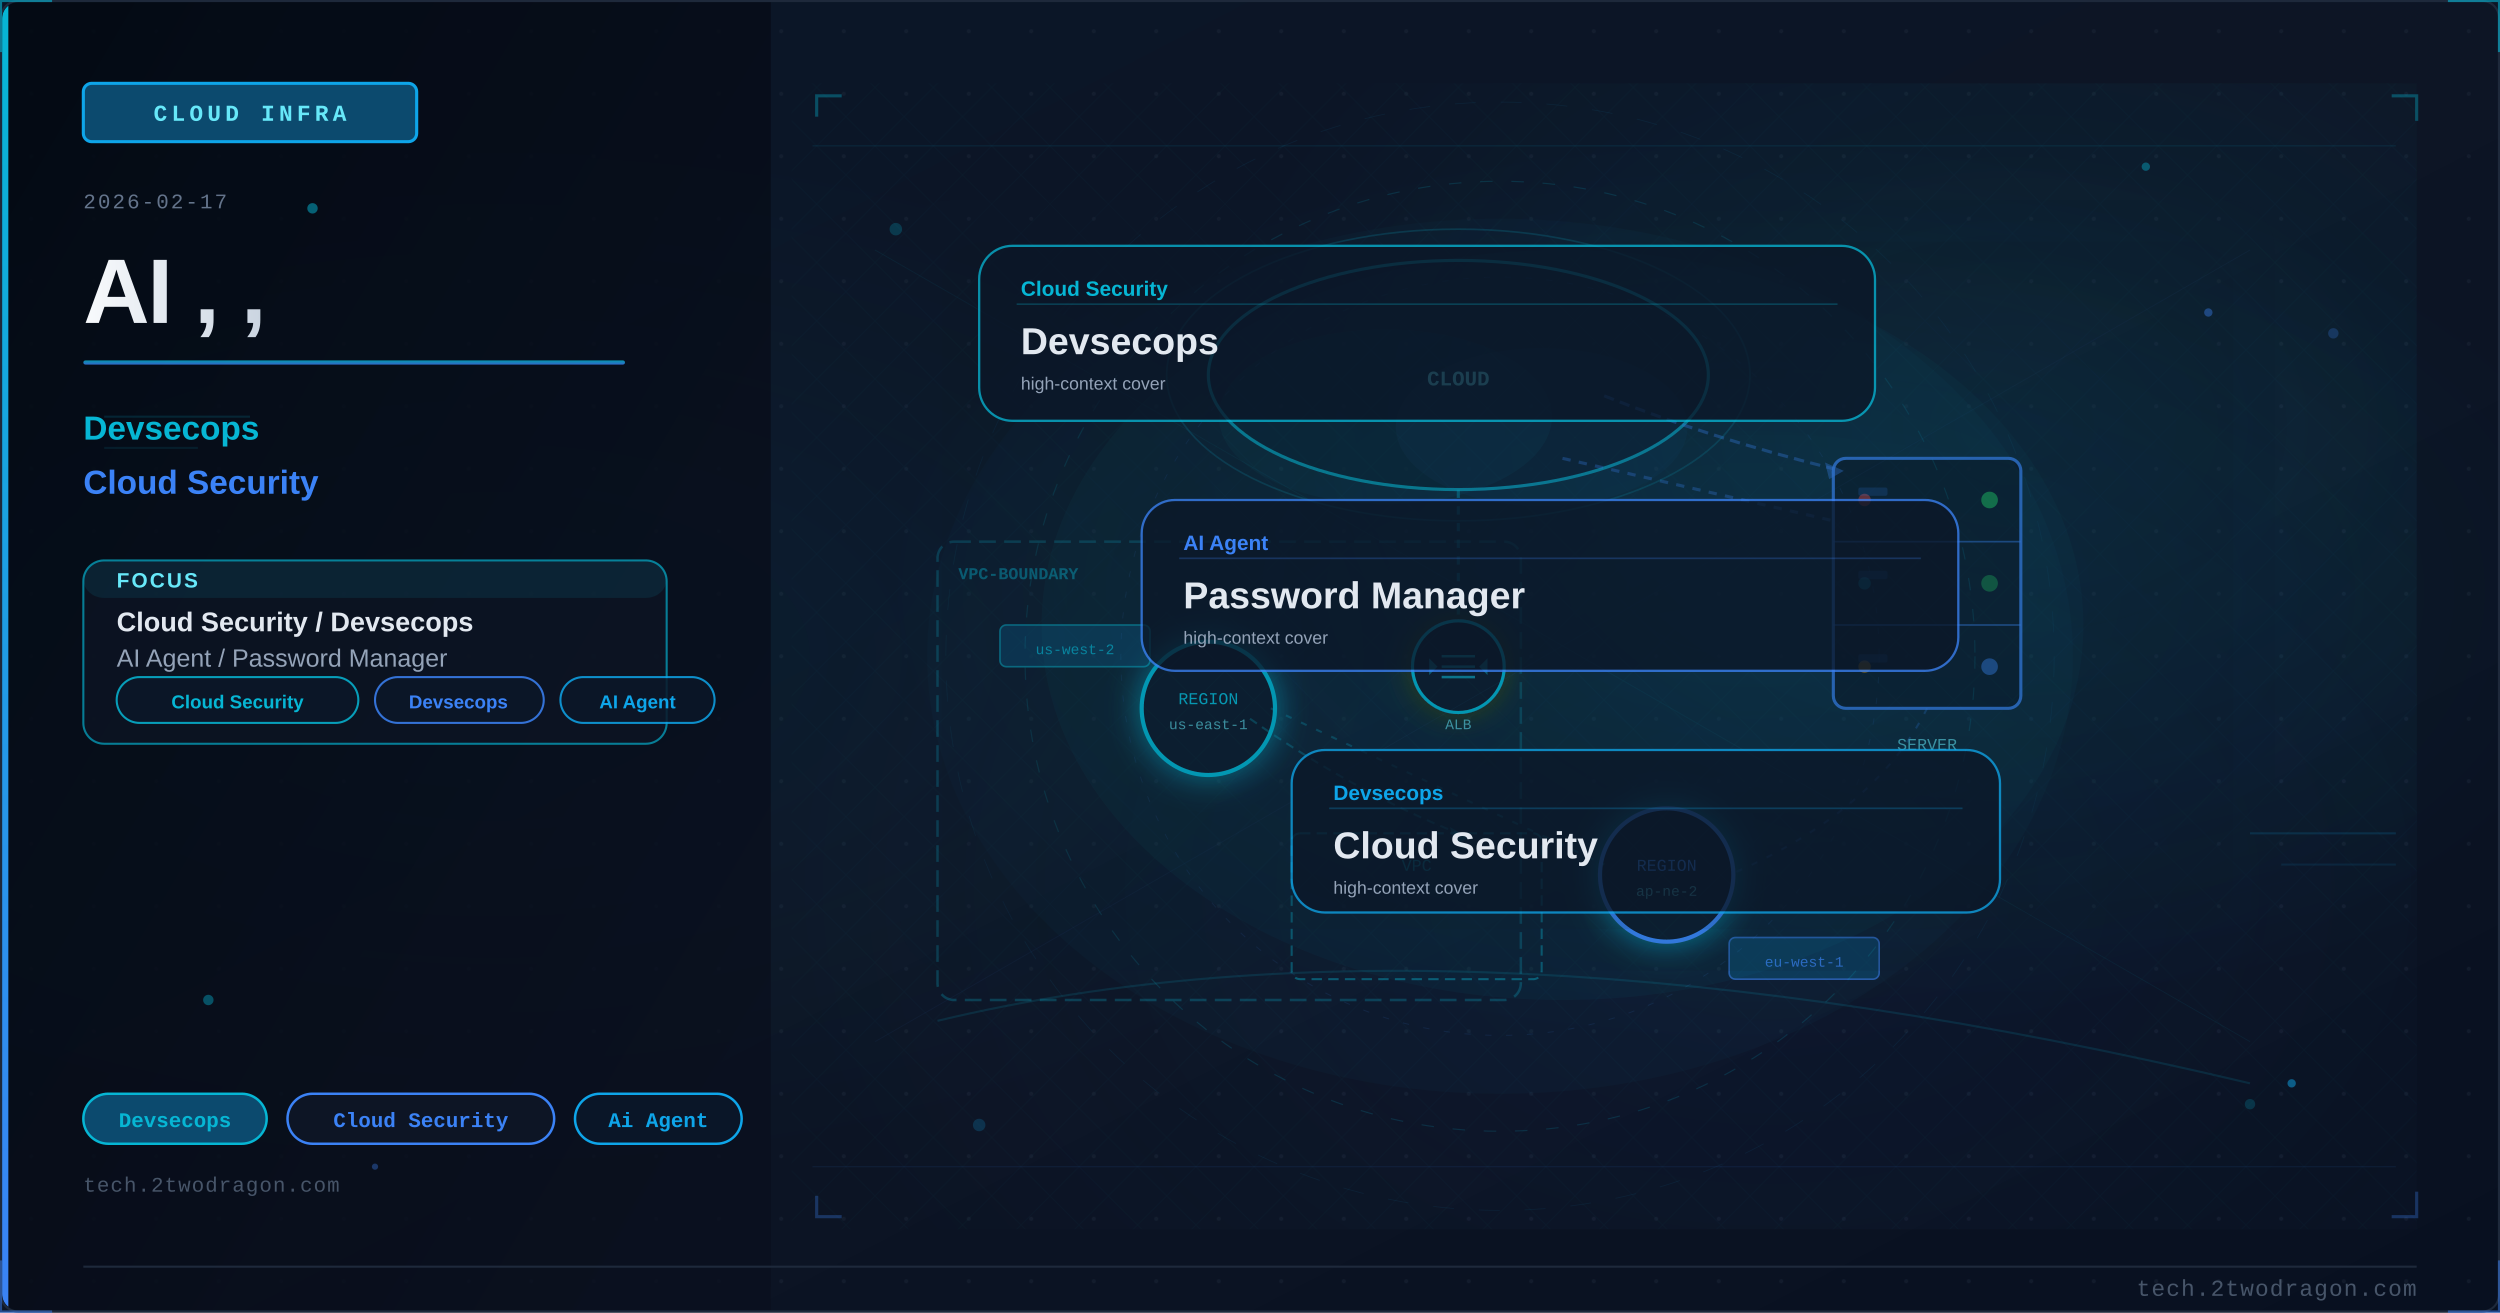
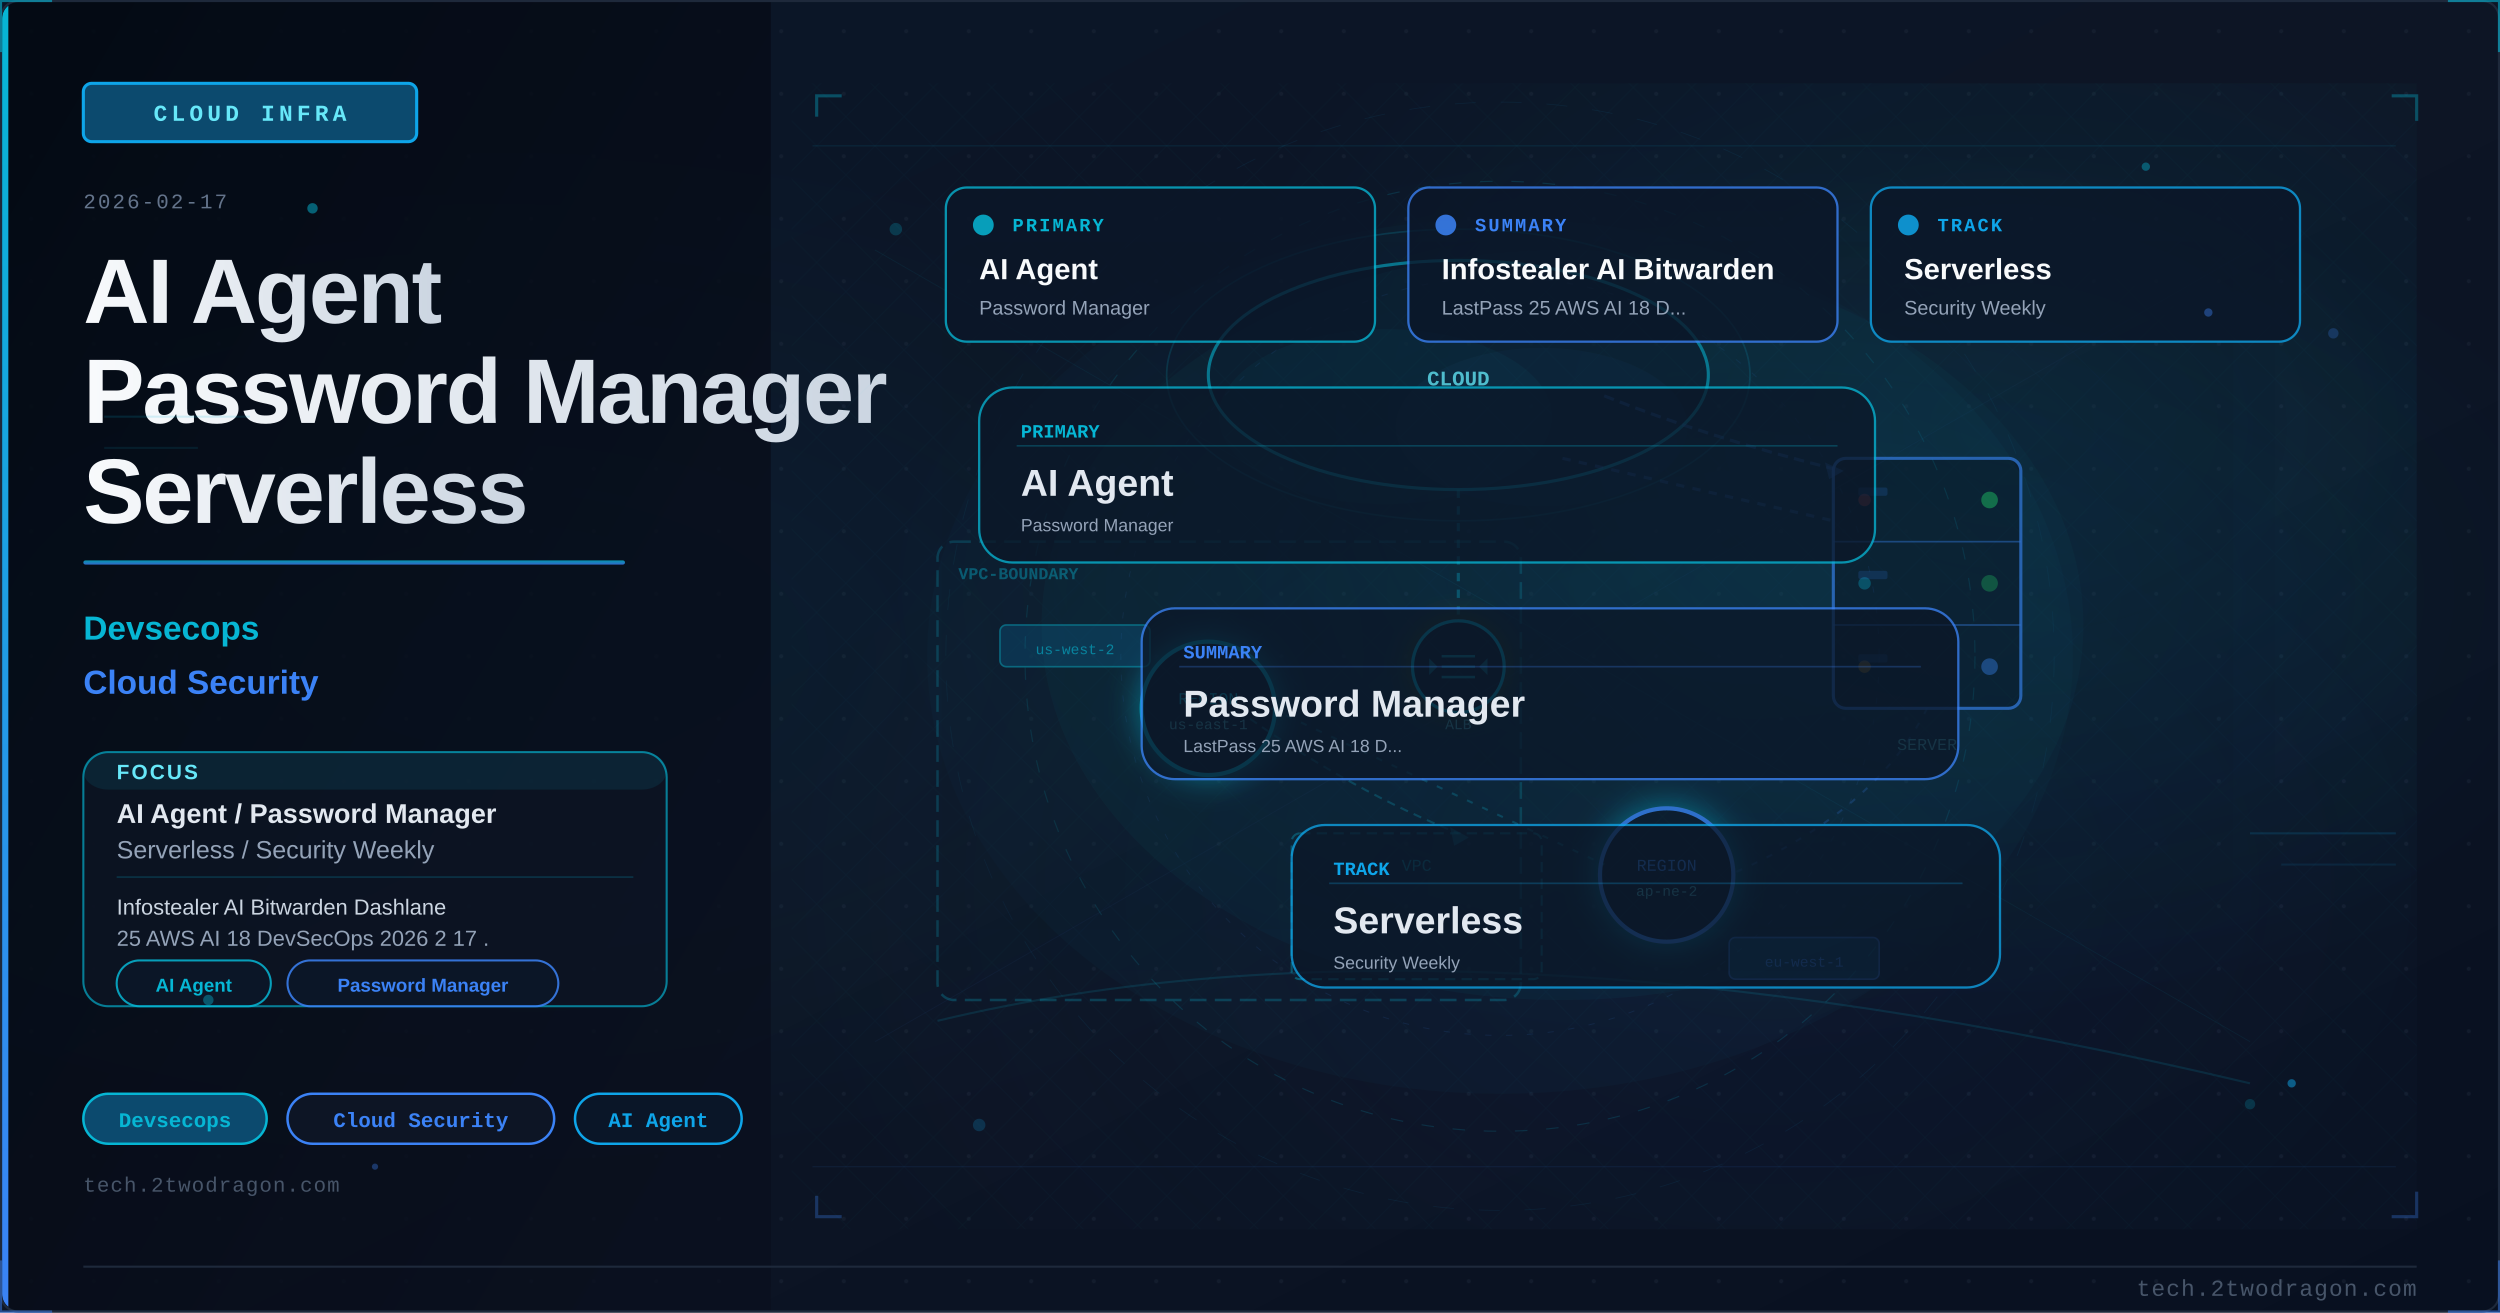
<svg xmlns="http://www.w3.org/2000/svg" viewBox="0 0 1200 630" width="1200" height="630">
  <defs>
    <linearGradient id="u396105bg" x1="0%" y1="0%" x2="100%" y2="100%">
      <stop offset="0%" style="stop-color:#0a1628" />
      <stop offset="50%" style="stop-color:#0d1525" />
      <stop offset="100%" style="stop-color:#081020" />
    </linearGradient>
    <linearGradient id="u396105accent" x1="0%" y1="0%" x2="0%" y2="100%">
      <stop offset="0%" style="stop-color:#06b6d4" />
      <stop offset="100%" style="stop-color:#3b82f6" />
    </linearGradient>
    <linearGradient id="u396105title" x1="0%" y1="0%" x2="100%" y2="0%">
      <stop offset="0%" style="stop-color:#f8fafc" />
      <stop offset="100%" style="stop-color:#cbd5e1" />
    </linearGradient>
    <linearGradient id="u396105panel" x1="0%" y1="0%" x2="100%" y2="100%">
      <stop offset="0%" style="stop-color:#020810;stop-opacity:0.85" />
      <stop offset="100%" style="stop-color:#0a0f1e;stop-opacity:0.75" />
    </linearGradient>
    <radialGradient id="u396105ambientL" cx="20%" cy="50%" r="40%">
      <stop offset="0%" style="stop-color:#06b6d4;stop-opacity:0.06" />
      <stop offset="100%" style="stop-color:#06b6d4;stop-opacity:0" />
    </radialGradient>
    <radialGradient id="u396105ambientR" cx="70%" cy="45%" r="35%">
      <stop offset="0%" style="stop-color:#06b6d4;stop-opacity:0.08" />
      <stop offset="100%" style="stop-color:#06b6d4;stop-opacity:0" />
    </radialGradient>
    <filter id="u396105glow" x="-100%" y="-100%" width="300%" height="300%">
      <feDropShadow dx="0" dy="0" stdDeviation="8" flood-color="#06b6d4" flood-opacity="0.7" />
    </filter>
    <filter id="u396105blur" x="-50%" y="-50%" width="200%" height="200%">
      <feGaussianBlur stdDeviation="12" />
    </filter>
    <filter id="u396105textglow" x="-20%" y="-20%" width="140%" height="140%">
      <feDropShadow dx="0" dy="0" stdDeviation="4" flood-color="#06b6d4" flood-opacity="0.5" />
    </filter>
    <filter id="u396105fxGlow" x="-50%" y="-50%" width="200%" height="200%">
      <feGaussianBlur stdDeviation="6" result="b" />
      <feColorMatrix in="b" type="matrix" values="1.2 0.4 0 0 0 0.5 0.6 0 0 0 0 0 0 0 0 0 0 0 0.85 0" result="g" />
      <feMerge>
        <feMergeNode in="g" />
        <feMergeNode in="SourceGraphic" />
      </feMerge>
    </filter>
    <filter id="u396105fxRed" x="-60%" y="-60%" width="220%" height="220%">
      <feGaussianBlur stdDeviation="8" result="b" />
      <feColorMatrix in="b" type="matrix" values="1.3 0 0 0 0.7 0 0 0 0 0 0 0 0 0 0 0 0 0 0.95 0" result="g" />
      <feMerge>
        <feMergeNode in="g" />
        <feMergeNode in="SourceGraphic" />
      </feMerge>
    </filter>
    <radialGradient id="u396105sceneGlow1" cx="75%" cy="30%" r="50%">
      <stop offset="0%" stop-color="#06b6d4" stop-opacity="0.15" />
      <stop offset="100%" stop-color="#06b6d4" stop-opacity="0" />
    </radialGradient>
    <radialGradient id="u396105sceneGlow2" cx="60%" cy="70%" r="60%">
      <stop offset="0%" stop-color="#3b82f6" stop-opacity="0.10" />
      <stop offset="100%" stop-color="#3b82f6" stop-opacity="0" />
    </radialGradient>
    <pattern id="u396105dots" x="0" y="0" width="30" height="30" patternUnits="userSpaceOnUse">
      <circle cx="15" cy="15" r="1" fill="#1e293b" opacity="0.7" />
    </pattern>
    <clipPath id="u396105clip">
      <rect x="1" y="1" width="1198" height="628" rx="8" ry="8" />
    </clipPath>
    <style>
      @keyframes u396105floatUp { 0%{transform:translateY(0);opacity:0.9} 85%{opacity:0.5} 100%{transform:translateY(-80px);opacity:0} }
      @keyframes u396105pulse { 0%,100%{opacity:0.5} 50%{opacity:1} }
      @keyframes u396105crackFx { 0%,100%{stroke-opacity:0.6} 50%{stroke-opacity:1} }
      @keyframes u396105glimmer { 0%{opacity:0.3} 50%{opacity:0.85} 100%{opacity:0.3} }
      @keyframes u396105dash { to{stroke-dashoffset:-20} }
      @keyframes u396105rotSpin { from{transform:rotate(0deg)} to{transform:rotate(360deg)} }
      .u396105fa { animation: u396105floatUp 3.2s ease-in infinite; }
      .u396105fb { animation: u396105floatUp 3.8s ease-in infinite; animation-delay:0.9s; }
      .u396105fc { animation: u396105floatUp 2.9s ease-in infinite; animation-delay:1.7s; }
      .u396105crack { animation: u396105crackFx 1.9s ease-in-out infinite; }
      .u396105blink { animation: u396105pulse 2.2s ease-in-out infinite; }
    </style>
  </defs>
  <rect width="1200" height="630" fill="url(#u396105bg)" />
  <g clip-path="url(#u396105clip)">
    <rect width="1200" height="630" fill="url(#u396105dots)" opacity="0.6" />
    <rect width="1200" height="630" fill="url(#u396105ambientL)" />
    <rect width="1200" height="630" fill="url(#u396105ambientR)" />
    <rect x="0" y="0" width="370" height="630" fill="url(#u396105panel)" />
    <rect x="0" y="0" width="4" height="630" fill="url(#u396105accent)" />
    <rect x="40" y="40" width="160" height="28" rx="4" fill="#0c4a6e" stroke="#0ea5e9" stroke-width="1.5" />
    <text x="120" y="58" font-family="Courier New, monospace" font-size="11" fill="#67e8f9" text-anchor="middle" letter-spacing="2" font-weight="bold">CLOUD INFRA</text>
    <text x="40" y="100" font-family="Courier New, monospace" font-size="10" fill="#64748b" letter-spacing="1">2026-02-17</text>
-     <text x="40" y="155" font-family="Segoe UI, Arial, sans-serif" font-size="44" fill="url(#u396105title)" font-weight="700" letter-spacing="-1">AI , ,</text>
-     <rect x="40" y="173" width="260" height="2" rx="1" fill="url(#u396105accent)" opacity="0.8" />
-     <text x="40" y="211" font-family="Segoe UI, Arial, sans-serif" font-size="16" fill="#06b6d4" font-weight="600">Devsecops</text>
-     <text x="40" y="237" font-family="Segoe UI, Arial, sans-serif" font-size="16" fill="#3b82f6" font-weight="600">Cloud Security</text>
-     <rect x="40" y="269" width="280" height="88" rx="10" fill="#0d1525" stroke="#06b6d4" stroke-width="1" opacity="0.66" />
-     <rect x="40" y="269" width="280" height="18" rx="10" fill="#06b6d4" opacity="0.10" />
-     <text x="56" y="282" font-family="Segoe UI, Arial, sans-serif" font-size="10" fill="#67e8f9" font-weight="700" letter-spacing="1">FOCUS</text>
-     <text x="56" y="303" font-family="Segoe UI, Arial, sans-serif" font-size="13" fill="#e2e8f0" font-weight="600">Cloud Security / Devsecops</text>
-     <text x="56" y="320" font-family="Segoe UI, Arial, sans-serif" font-size="12" fill="#94a3b8">AI Agent / Password Manager</text>
-     <rect x="56" y="325" width="116" height="22" rx="11" fill="#0a1628" stroke="#06b6d4" stroke-width="1" opacity="0.85" />
-     <text x="114" y="340" font-family="Segoe UI, Arial, sans-serif" font-size="9" fill="#06b6d4" text-anchor="middle" font-weight="600">Cloud Security</text>
-     <rect x="180" y="325" width="81" height="22" rx="11" fill="#0a1628" stroke="#3b82f6" stroke-width="1" opacity="0.85" />
-     <text x="220" y="340" font-family="Segoe UI, Arial, sans-serif" font-size="9" fill="#3b82f6" text-anchor="middle" font-weight="600">Devsecops</text>
-     <rect x="269" y="325" width="74" height="22" rx="11" fill="#0a1628" stroke="#0ea5e9" stroke-width="1" opacity="0.85" />
-     <text x="306" y="340" font-family="Segoe UI, Arial, sans-serif" font-size="9" fill="#0ea5e9" text-anchor="middle" font-weight="600">AI Agent</text>
+     <text x="40" y="155" font-family="Segoe UI, Arial, sans-serif" font-size="44" fill="url(#u396105title)" font-weight="700" letter-spacing="-1">AI Agent</text>
+     <text x="40" y="203" font-family="Segoe UI, Arial, sans-serif" font-size="44" fill="url(#u396105title)" font-weight="700" letter-spacing="-1">Password Manager</text>
+     <text x="40" y="251" font-family="Segoe UI, Arial, sans-serif" font-size="44" fill="url(#u396105title)" font-weight="700" letter-spacing="-1">Serverless</text>
+     <rect x="40" y="269" width="260" height="2" rx="1" fill="url(#u396105accent)" opacity="0.8" />
+     <text x="40" y="307" font-family="Segoe UI, Arial, sans-serif" font-size="16" fill="#06b6d4" font-weight="600">Devsecops</text>
+     <text x="40" y="333" font-family="Segoe UI, Arial, sans-serif" font-size="16" fill="#3b82f6" font-weight="600">Cloud Security</text>
+     <rect x="40" y="361" width="280" height="122" rx="12" fill="#0d1525" stroke="#06b6d4" stroke-width="1" opacity="0.66" />
+     <rect x="40" y="361" width="280" height="18" rx="12" fill="#06b6d4" opacity="0.10" />
+     <text x="56" y="374" font-family="Segoe UI, Arial, sans-serif" font-size="10" fill="#67e8f9" font-weight="700" letter-spacing="1">FOCUS</text>
+     <text x="56" y="395" font-family="Segoe UI, Arial, sans-serif" font-size="13" fill="#e2e8f0" font-weight="600">AI Agent / Password Manager</text>
+     <text x="56" y="412" font-family="Segoe UI, Arial, sans-serif" font-size="12" fill="#94a3b8">Serverless / Security Weekly</text>
+     <line x1="56" y1="421" x2="304" y2="421" stroke="#06b6d4" stroke-width="0.8" opacity="0.20" />
+     <text x="56" y="439" font-family="Segoe UI, Arial, sans-serif" font-size="10.5" fill="#cbd5e1">Infostealer AI Bitwarden Dashlane</text>
+     <text x="56" y="454" font-family="Segoe UI, Arial, sans-serif" font-size="10.5" fill="#94a3b8">25 AWS AI 18 DevSecOps 2026 2 17 .</text>
+     <rect x="56" y="461" width="74" height="22" rx="11" fill="#0a1628" stroke="#06b6d4" stroke-width="1" opacity="0.85" />
+     <text x="93" y="476" font-family="Segoe UI, Arial, sans-serif" font-size="9" fill="#06b6d4" text-anchor="middle" font-weight="600">AI Agent</text>
+     <rect x="138" y="461" width="130" height="22" rx="11" fill="#0a1628" stroke="#3b82f6" stroke-width="1" opacity="0.85" />
+     <text x="203" y="476" font-family="Segoe UI, Arial, sans-serif" font-size="9" fill="#3b82f6" text-anchor="middle" font-weight="600">Password Manager</text>
    <rect x="40" y="525" width="88" height="24" rx="12" fill="#0c4a6e" stroke="#06b6d4" stroke-width="1.2" />
    <text x="84" y="541" font-family="Courier New, monospace" font-size="10" fill="#06b6d4" text-anchor="middle" font-weight="bold">Devsecops</text>
    <rect x="138" y="525" width="128" height="24" rx="12" fill="#0d1525" stroke="#3b82f6" stroke-width="1.2" />
    <text x="202" y="541" font-family="Courier New, monospace" font-size="10" fill="#3b82f6" text-anchor="middle" font-weight="bold">Cloud Security</text>
    <rect x="276" y="525" width="80" height="24" rx="12" fill="#0a1628" stroke="#0ea5e9" stroke-width="1.2" />
-     <text x="316" y="541" font-family="Courier New, monospace" font-size="10" fill="#0ea5e9" text-anchor="middle" font-weight="bold">Ai Agent</text>
+     <text x="316" y="541" font-family="Courier New, monospace" font-size="10" fill="#0ea5e9" text-anchor="middle" font-weight="bold">AI Agent</text>
    <text x="40" y="572" font-family="Courier New, monospace" font-size="10" fill="#475569" letter-spacing="0.5">tech.2twodragon.com</text>
    <rect x="380" y="40" width="780" height="550" fill="url(#u396105sceneGlow1)" opacity="0.6" />
    <rect x="380" y="40" width="780" height="550" fill="url(#u396105sceneGlow2)" opacity="0.5" />
    <ellipse cx="700" cy="180" rx="120" ry="55" fill="#0a1628" stroke="#06b6d4" stroke-width="1.5" opacity="0.7" />
    <ellipse cx="665" cy="200" rx="80" ry="42" fill="#06b6d4" opacity="0.05" />
    <ellipse cx="740" cy="205" rx="70" ry="38" fill="#3b82f6" opacity="0.04" />
    <text x="700" y="185" font-family="Courier New, monospace" font-size="10" fill="#67e8f9" text-anchor="middle" font-weight="bold">CLOUD</text>
    <rect x="880" y="220" width="90" height="120" rx="6" fill="#0a1628" stroke="#3b82f6" stroke-width="1.5" opacity="0.8" />
    <line x1="880" y1="260" x2="970" y2="260" stroke="#3b82f6" stroke-width="0.8" opacity="0.5" />
    <line x1="880" y1="300" x2="970" y2="300" stroke="#3b82f6" stroke-width="0.8" opacity="0.5" />
    <circle cx="955" cy="240" r="4" fill="#22c55e" opacity="0.6" style="animation: u396105pulse 2s ease-in-out infinite" />
    <circle cx="955" cy="280" r="4" fill="#22c55e" opacity="0.4" />
    <circle cx="955" cy="320" r="4" fill="#3b82f6" opacity="0.5" />
    <text x="925" y="360" font-family="Courier New, monospace" font-size="8" fill="#67e8f9" text-anchor="middle" opacity="0.7">SERVER</text>
    <g filter="url(#u396105glow)">
      <circle cx="580" cy="340" r="32" fill="#0a1628" stroke="#06b6d4" stroke-width="2" />
    </g>
    <text x="580" y="338" font-family="Courier New, monospace" font-size="8" fill="#06b6d4" text-anchor="middle">REGION</text>
    <text x="580" y="350" font-family="Courier New, monospace" font-size="7" fill="#67e8f9" text-anchor="middle" opacity="0.7">us-east-1</text>
    <g filter="url(#u396105glow)">
      <circle cx="800" cy="420" r="32" fill="#0a1628" stroke="#3b82f6" stroke-width="2" />
    </g>
    <text x="800" y="418" font-family="Courier New, monospace" font-size="8" fill="#3b82f6" text-anchor="middle">REGION</text>
    <text x="800" y="430" font-family="Courier New, monospace" font-size="7" fill="#67e8f9" text-anchor="middle" opacity="0.7">ap-ne-2</text>
    <rect x="620" y="400" width="120" height="70" rx="4" fill="none" stroke="#06b6d4" stroke-width="1" stroke-dasharray="5 3" opacity="0.4" />
    <text x="680" y="418" font-family="Courier New, monospace" font-size="8" fill="#06b6d4" text-anchor="middle" opacity="0.6">VPC</text>
    <line x1="700" y1="235" x2="700" y2="310" stroke="#06b6d4" stroke-width="1.5" opacity="0.4" stroke-dasharray="4 4" style="animation: u396105dash 2s linear infinite" />
    <line x1="750" y1="220" x2="880" y2="250" stroke="#3b82f6" stroke-width="1.5" opacity="0.35" stroke-dasharray="4 4" />
    <line x1="610" y1="340" x2="770" y2="415" stroke="#06b6d4" stroke-width="1" opacity="0.3" stroke-dasharray="3 5" />
    <path d="M 925 340 Q 900 390 830 420" fill="none" stroke="#3b82f6" stroke-width="1" opacity="0.25" stroke-dasharray="3 5" />
    <circle cx="895" cy="240" r="3" fill="#ef4444" opacity="0.5" class="u396105blink" />
    <circle cx="895" cy="280" r="3" fill="#06b6d4" opacity="0.4" class="u396105blink" />
    <circle cx="895" cy="320" r="3" fill="#f59e0b" opacity="0.45" />
    <rect x="892" y="234" width="14" height="4" rx="1" fill="#3b82f6" opacity="0.2" />
    <rect x="892" y="274" width="14" height="4" rx="1" fill="#3b82f6" opacity="0.2" />
    <rect x="892" y="314" width="14" height="4" rx="1" fill="#3b82f6" opacity="0.2" />
    <rect x="450" y="260" width="280" height="220" rx="8" fill="none" stroke="#06b6d4" stroke-width="1.2" stroke-dasharray="8 4" opacity="0.25" />
    <text x="460" y="278" font-family="Courier New, monospace" font-size="8" fill="#06b6d4" opacity="0.5" font-weight="bold">VPC-BOUNDARY</text>
    <path d="M 770 190 Q 820 210 880 225" fill="none" stroke="#3b82f6" stroke-width="1.5" opacity="0.4" stroke-dasharray="5 3" style="animation: u396105dash 2s linear infinite" />
    <polygon points="876,222 885,226 878,230" fill="#3b82f6" opacity="0.4" />
    <path d="M 600 345 Q 650 380 700 400" fill="none" stroke="#06b6d4" stroke-width="1" opacity="0.3" stroke-dasharray="4 3" />
    <polygon points="696,397 705,402 698,406" fill="#06b6d4" opacity="0.3" />
    <rect x="480" y="300" width="72" height="20" rx="3" fill="#0c4a6e" stroke="#06b6d4" stroke-width="0.8" opacity="0.6" />
    <text x="516" y="314" font-family="Courier New, monospace" font-size="7" fill="#06b6d4" text-anchor="middle" opacity="0.8">us-west-2</text>
    <rect x="830" y="450" width="72" height="20" rx="3" fill="#0c4a6e" stroke="#3b82f6" stroke-width="0.8" opacity="0.6" />
    <text x="866" y="464" font-family="Courier New, monospace" font-size="7" fill="#3b82f6" text-anchor="middle" opacity="0.8">eu-west-1</text>
    <g transform="translate(700,320)" filter="url(#u396105fxGlow)">
      <circle cx="0" cy="0" r="22" fill="#0a1628" stroke="#06b6d4" stroke-width="1.5" />
      <line x1="-8" y1="-5" x2="8" y2="-5" stroke="#06b6d4" stroke-width="1.2" opacity="0.7" />
      <line x1="-8" y1="0" x2="8" y2="0" stroke="#06b6d4" stroke-width="1.2" opacity="0.7" />
      <line x1="-8" y1="5" x2="8" y2="5" stroke="#06b6d4" stroke-width="1.2" opacity="0.7" />
      <polygon points="-10,0 -14,-4 -14,4" fill="#06b6d4" opacity="0.5" />
      <polygon points="10,0 14,-4 14,4" fill="#06b6d4" opacity="0.5" />
    </g>
    <text x="700" y="350" font-family="Courier New, monospace" font-size="7" fill="#67e8f9" text-anchor="middle" opacity="0.7">ALB</text>
    <ellipse cx="700" cy="180" rx="140" ry="70" fill="none" stroke="#06b6d4" stroke-width="0.8" opacity="0.2" style="animation: u396105pulse 4s ease-in-out infinite" />
    <ellipse cx="750" cy="300" rx="250" ry="180" fill="#06b6d4" opacity="0.04" />
    <defs>
      <pattern id="u396105mesh" x="0" y="0" width="28" height="28" patternUnits="userSpaceOnUse">
        <path d="M 0 14 L 14 0 L 28 14 L 14 28 Z" fill="none" stroke="#06b6d4" stroke-width="0.35" opacity="0.12" />
      </pattern>
    </defs>
    <rect x="380" y="40" width="780" height="550" fill="url(#u396105mesh)" opacity="0.25" />
    <circle cx="720" cy="315" r="228" fill="none" stroke="#06b6d4" stroke-width="0.55" stroke-dasharray="6 9" opacity="0.16" />
    <circle cx="720" cy="315" r="182" fill="none" stroke="#3b82f6" stroke-width="0.45" stroke-dasharray="3 7" opacity="0.11" />
    <circle cx="720" cy="315" r="266" fill="none" stroke="#0ea5e9" stroke-width="0.35" stroke-dasharray="10 12" opacity="0.08" />
    <line x1="390" y1="70" x2="1150" y2="70" stroke="#06b6d4" stroke-width="0.6" opacity="0.10" />
    <line x1="390" y1="560" x2="1150" y2="560" stroke="#3b82f6" stroke-width="0.6" opacity="0.08" />
    <line x1="420" y1="120" x2="1080" y2="500" stroke="#06b6d4" stroke-width="0.35" opacity="0.08" />
    <line x1="1080" y1="120" x2="420" y2="500" stroke="#3b82f6" stroke-width="0.35" opacity="0.06" />
    <polyline points="392,56 392,46 404,46" fill="none" stroke="#06b6d4" stroke-width="1.5" opacity="0.35" />
    <polyline points="1148,46 1160,46 1160,58" fill="none" stroke="#06b6d4" stroke-width="1.5" opacity="0.35" />
    <polyline points="392,574 392,584 404,584" fill="none" stroke="#3b82f6" stroke-width="1.5" opacity="0.30" />
    <polyline points="1148,584 1160,584 1160,572" fill="none" stroke="#3b82f6" stroke-width="1.5" opacity="0.30" />
    <ellipse cx="720" cy="315" rx="275" ry="210" fill="#06b6d4" opacity="0.03" />
    <circle cx="430" cy="110" r="3" fill="#06b6d4" opacity="0.22" />
    <circle cx="1120" cy="160" r="2.5" fill="#3b82f6" opacity="0.24" />
    <circle cx="470" cy="540" r="3" fill="#0ea5e9" opacity="0.20" />
    <circle cx="1080" cy="530" r="2.5" fill="#06b6d4" opacity="0.20" />
    <rect x="432" y="96" width="660" height="370" rx="24" fill="#0a1628" opacity="0.12" />
    <rect x="452" y="116" width="620" height="330" rx="20" fill="#0d1525" opacity="0.09" />
    <path d="M 450 490 Q 700 430 1080 520" fill="none" stroke="#06b6d4" stroke-width="1.0" opacity="0.14" />
-     <rect x="470" y="118" width="430" height="84" rx="16" fill="#0a1628" stroke="#06b6d4" stroke-width="1.1" opacity="0.76" />
-     <line x1="488" y1="146" x2="882" y2="146" stroke="#06b6d4" stroke-width="0.8" opacity="0.25" />
-     <text x="490" y="142" font-family="Segoe UI, Arial, sans-serif" font-size="10" fill="#06b6d4" font-weight="700">Cloud Security</text>
-     <text x="490" y="170" font-family="Segoe UI, Arial, sans-serif" font-size="18" fill="#e2e8f0" font-weight="700">Devsecops</text>
-     <text x="490" y="187" font-family="Segoe UI, Arial, sans-serif" font-size="8.5" fill="#94a3b8">high-context cover</text>
-     <rect x="548" y="240" width="392" height="82" rx="16" fill="#0a1628" stroke="#3b82f6" stroke-width="1.1" opacity="0.76" />
-     <line x1="566" y1="268" x2="922" y2="268" stroke="#3b82f6" stroke-width="0.8" opacity="0.25" />
-     <text x="568" y="264" font-family="Segoe UI, Arial, sans-serif" font-size="10" fill="#3b82f6" font-weight="700">AI Agent</text>
-     <text x="568" y="292" font-family="Segoe UI, Arial, sans-serif" font-size="18" fill="#e2e8f0" font-weight="700">Password Manager</text>
-     <text x="568" y="309" font-family="Segoe UI, Arial, sans-serif" font-size="8.5" fill="#94a3b8">high-context cover</text>
-     <rect x="620" y="360" width="340" height="78" rx="16" fill="#0a1628" stroke="#0ea5e9" stroke-width="1.1" opacity="0.76" />
-     <line x1="638" y1="388" x2="942" y2="388" stroke="#0ea5e9" stroke-width="0.8" opacity="0.25" />
-     <text x="640" y="384" font-family="Segoe UI, Arial, sans-serif" font-size="10" fill="#0ea5e9" font-weight="700">Devsecops</text>
-     <text x="640" y="412" font-family="Segoe UI, Arial, sans-serif" font-size="18" fill="#e2e8f0" font-weight="700">Cloud Security</text>
-     <text x="640" y="429" font-family="Segoe UI, Arial, sans-serif" font-size="8.5" fill="#94a3b8">high-context cover</text>
+     <rect x="454" y="90" width="206" height="74" rx="10" fill="#0a1628" stroke="#06b6d4" stroke-width="1.1" opacity="0.78" />
+     <circle cx="472" cy="108" r="5" fill="#06b6d4" opacity="0.85" />
+     <text x="486" y="111" font-family="Courier New, monospace" font-size="9" fill="#06b6d4" font-weight="700" letter-spacing="1">PRIMARY</text>
+     <text x="470" y="134" font-family="Segoe UI, Arial, sans-serif" font-size="14" fill="#f8fafc" font-weight="700">AI Agent</text>
+     <text x="470" y="151" font-family="Segoe UI, Arial, sans-serif" font-size="9.5" fill="#94a3b8">Password Manager</text>
+     <rect x="676" y="90" width="206" height="74" rx="10" fill="#0a1628" stroke="#3b82f6" stroke-width="1.1" opacity="0.78" />
+     <circle cx="694" cy="108" r="5" fill="#3b82f6" opacity="0.85" />
+     <text x="708" y="111" font-family="Courier New, monospace" font-size="9" fill="#3b82f6" font-weight="700" letter-spacing="1">SUMMARY</text>
+     <text x="692" y="134" font-family="Segoe UI, Arial, sans-serif" font-size="14" fill="#f8fafc" font-weight="700">Infostealer AI Bitwarden</text>
+     <text x="692" y="151" font-family="Segoe UI, Arial, sans-serif" font-size="9.5" fill="#94a3b8">LastPass 25 AWS AI 18 D...</text>
+     <rect x="898" y="90" width="206" height="74" rx="10" fill="#0a1628" stroke="#0ea5e9" stroke-width="1.1" opacity="0.78" />
+     <circle cx="916" cy="108" r="5" fill="#0ea5e9" opacity="0.85" />
+     <text x="930" y="111" font-family="Courier New, monospace" font-size="9" fill="#0ea5e9" font-weight="700" letter-spacing="1">TRACK</text>
+     <text x="914" y="134" font-family="Segoe UI, Arial, sans-serif" font-size="14" fill="#f8fafc" font-weight="700">Serverless</text>
+     <text x="914" y="151" font-family="Segoe UI, Arial, sans-serif" font-size="9.5" fill="#94a3b8">Security Weekly</text>
+     <rect x="470" y="186" width="430" height="84" rx="16" fill="#0a1628" stroke="#06b6d4" stroke-width="1.1" opacity="0.76" />
+     <line x1="488" y1="214" x2="882" y2="214" stroke="#06b6d4" stroke-width="0.8" opacity="0.25" />
+     <text x="490" y="210" font-family="Courier New, monospace" font-size="9" fill="#06b6d4" font-weight="700">PRIMARY</text>
+     <text x="490" y="238" font-family="Segoe UI, Arial, sans-serif" font-size="18" fill="#e2e8f0" font-weight="700">AI Agent</text>
+     <text x="490" y="255" font-family="Segoe UI, Arial, sans-serif" font-size="8.5" fill="#94a3b8">Password Manager</text>
+     <rect x="548" y="292" width="392" height="82" rx="16" fill="#0a1628" stroke="#3b82f6" stroke-width="1.1" opacity="0.76" />
+     <line x1="566" y1="320" x2="922" y2="320" stroke="#3b82f6" stroke-width="0.8" opacity="0.25" />
+     <text x="568" y="316" font-family="Courier New, monospace" font-size="9" fill="#3b82f6" font-weight="700">SUMMARY</text>
+     <text x="568" y="344" font-family="Segoe UI, Arial, sans-serif" font-size="18" fill="#e2e8f0" font-weight="700">Password Manager</text>
+     <text x="568" y="361" font-family="Segoe UI, Arial, sans-serif" font-size="8.5" fill="#94a3b8">LastPass 25 AWS AI 18 D...</text>
+     <rect x="620" y="396" width="340" height="78" rx="16" fill="#0a1628" stroke="#0ea5e9" stroke-width="1.1" opacity="0.76" />
+     <line x1="638" y1="424" x2="942" y2="424" stroke="#0ea5e9" stroke-width="0.8" opacity="0.25" />
+     <text x="640" y="420" font-family="Courier New, monospace" font-size="9" fill="#0ea5e9" font-weight="700">TRACK</text>
+     <text x="640" y="448" font-family="Segoe UI, Arial, sans-serif" font-size="18" fill="#e2e8f0" font-weight="700">Serverless</text>
+     <text x="640" y="465" font-family="Segoe UI, Arial, sans-serif" font-size="8.5" fill="#94a3b8">Security Weekly</text>
    <circle cx="150" cy="100" r="2.5" fill="#06b6d4" opacity="0.5">
      <animate attributeName="opacity" values="0.5;0.15;0.5" dur="3.0s" repeatCount="indefinite" />
    </circle>
    <circle cx="1060" cy="150" r="2.0" fill="#3b82f6" opacity="0.4">
      <animate attributeName="opacity" values="0.4;0.12;0.4" dur="2.8s" repeatCount="indefinite" />
    </circle>
    <circle cx="100" cy="480" r="2.5" fill="#06b6d4" opacity="0.4">
      <animate attributeName="opacity" values="0.4;0.12;0.4" dur="3.5s" repeatCount="indefinite" />
    </circle>
    <circle cx="1100" cy="520" r="2.0" fill="#0ea5e9" opacity="0.5">
      <animate attributeName="opacity" values="0.5;0.15;0.5" dur="4.0s" repeatCount="indefinite" />
    </circle>
    <circle cx="180" cy="560" r="1.5" fill="#3b82f6" opacity="0.35">
      <animate attributeName="opacity" values="0.35;0.10;0.35" dur="3.2s" repeatCount="indefinite" />
    </circle>
    <circle cx="1030" cy="80" r="2.0" fill="#06b6d4" opacity="0.4">
      <animate attributeName="opacity" values="0.4;0.12;0.4" dur="2.5s" repeatCount="indefinite" />
    </circle>
    <line x1="50" y1="200" x2="120" y2="200" stroke="#06b6d4" stroke-width="1" opacity="0.15" />
    <line x1="50" y1="215" x2="95" y2="215" stroke="#06b6d4" stroke-width="1" opacity="0.1" />
    <line x1="1080" y1="400" x2="1150" y2="400" stroke="#0ea5e9" stroke-width="1" opacity="0.15" />
    <line x1="1095" y1="415" x2="1150" y2="415" stroke="#0ea5e9" stroke-width="1" opacity="0.1" />
    <rect width="1200" height="2" x="0" y="0" fill="#06b6d4" opacity="0">
      <animate attributeName="y" values="-2;632" dur="6s" repeatCount="indefinite" />
      <animate attributeName="opacity" values="0;0.03;0.03;0" dur="6s" repeatCount="indefinite" keyTimes="0;0.1;0.9;1" />
    </rect>
  </g>
  <line x1="40" y1="608" x2="1160" y2="608" stroke="#1e293b" stroke-width="1" />
  <text x="1160" y="622" font-family="Courier New, monospace" font-size="11" fill="#475569" text-anchor="end" letter-spacing="0.5">tech.2twodragon.com</text>
  <rect x="0.5" y="0.5" width="1199" height="629" rx="8" ry="8" fill="none" stroke="#1e293b" stroke-width="1" />
  <polyline points="0,25 0,0 25,0" fill="none" stroke="#06b6d4" stroke-width="2" opacity="0.6" />
  <polyline points="1175,0 1200,0 1200,25" fill="none" stroke="#06b6d4" stroke-width="2" opacity="0.6" />
  <polyline points="0,605 0,630 25,630" fill="none" stroke="#3b82f6" stroke-width="2" opacity="0.5" />
  <polyline points="1175,630 1200,630 1200,605" fill="none" stroke="#3b82f6" stroke-width="2" opacity="0.5" />
</svg>
